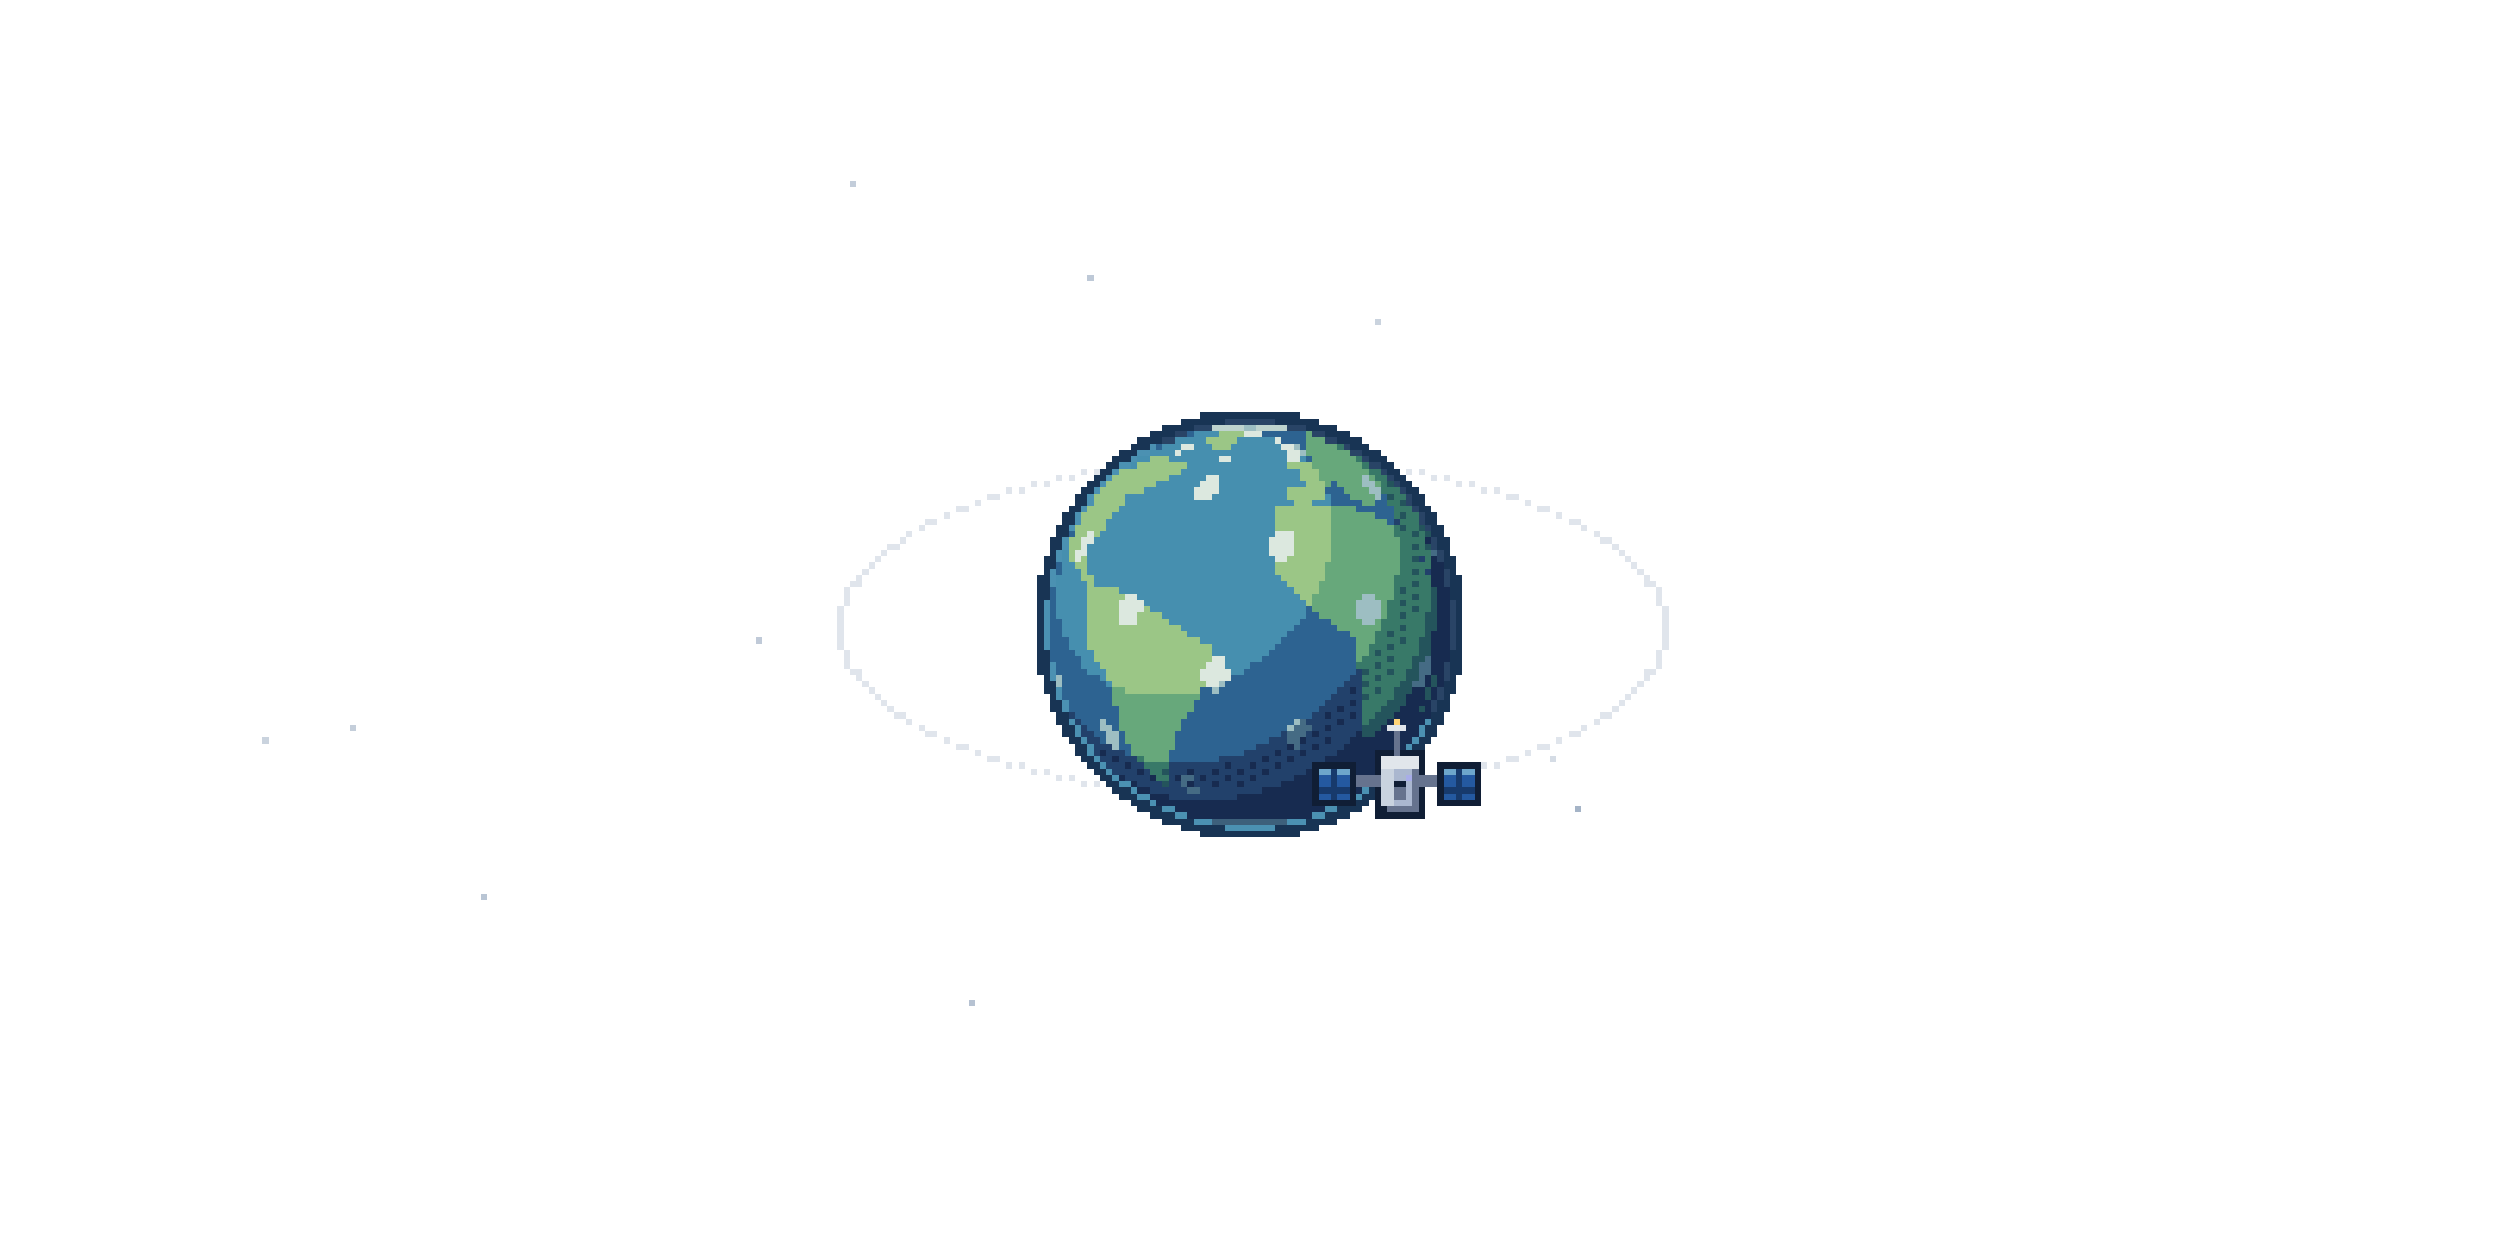
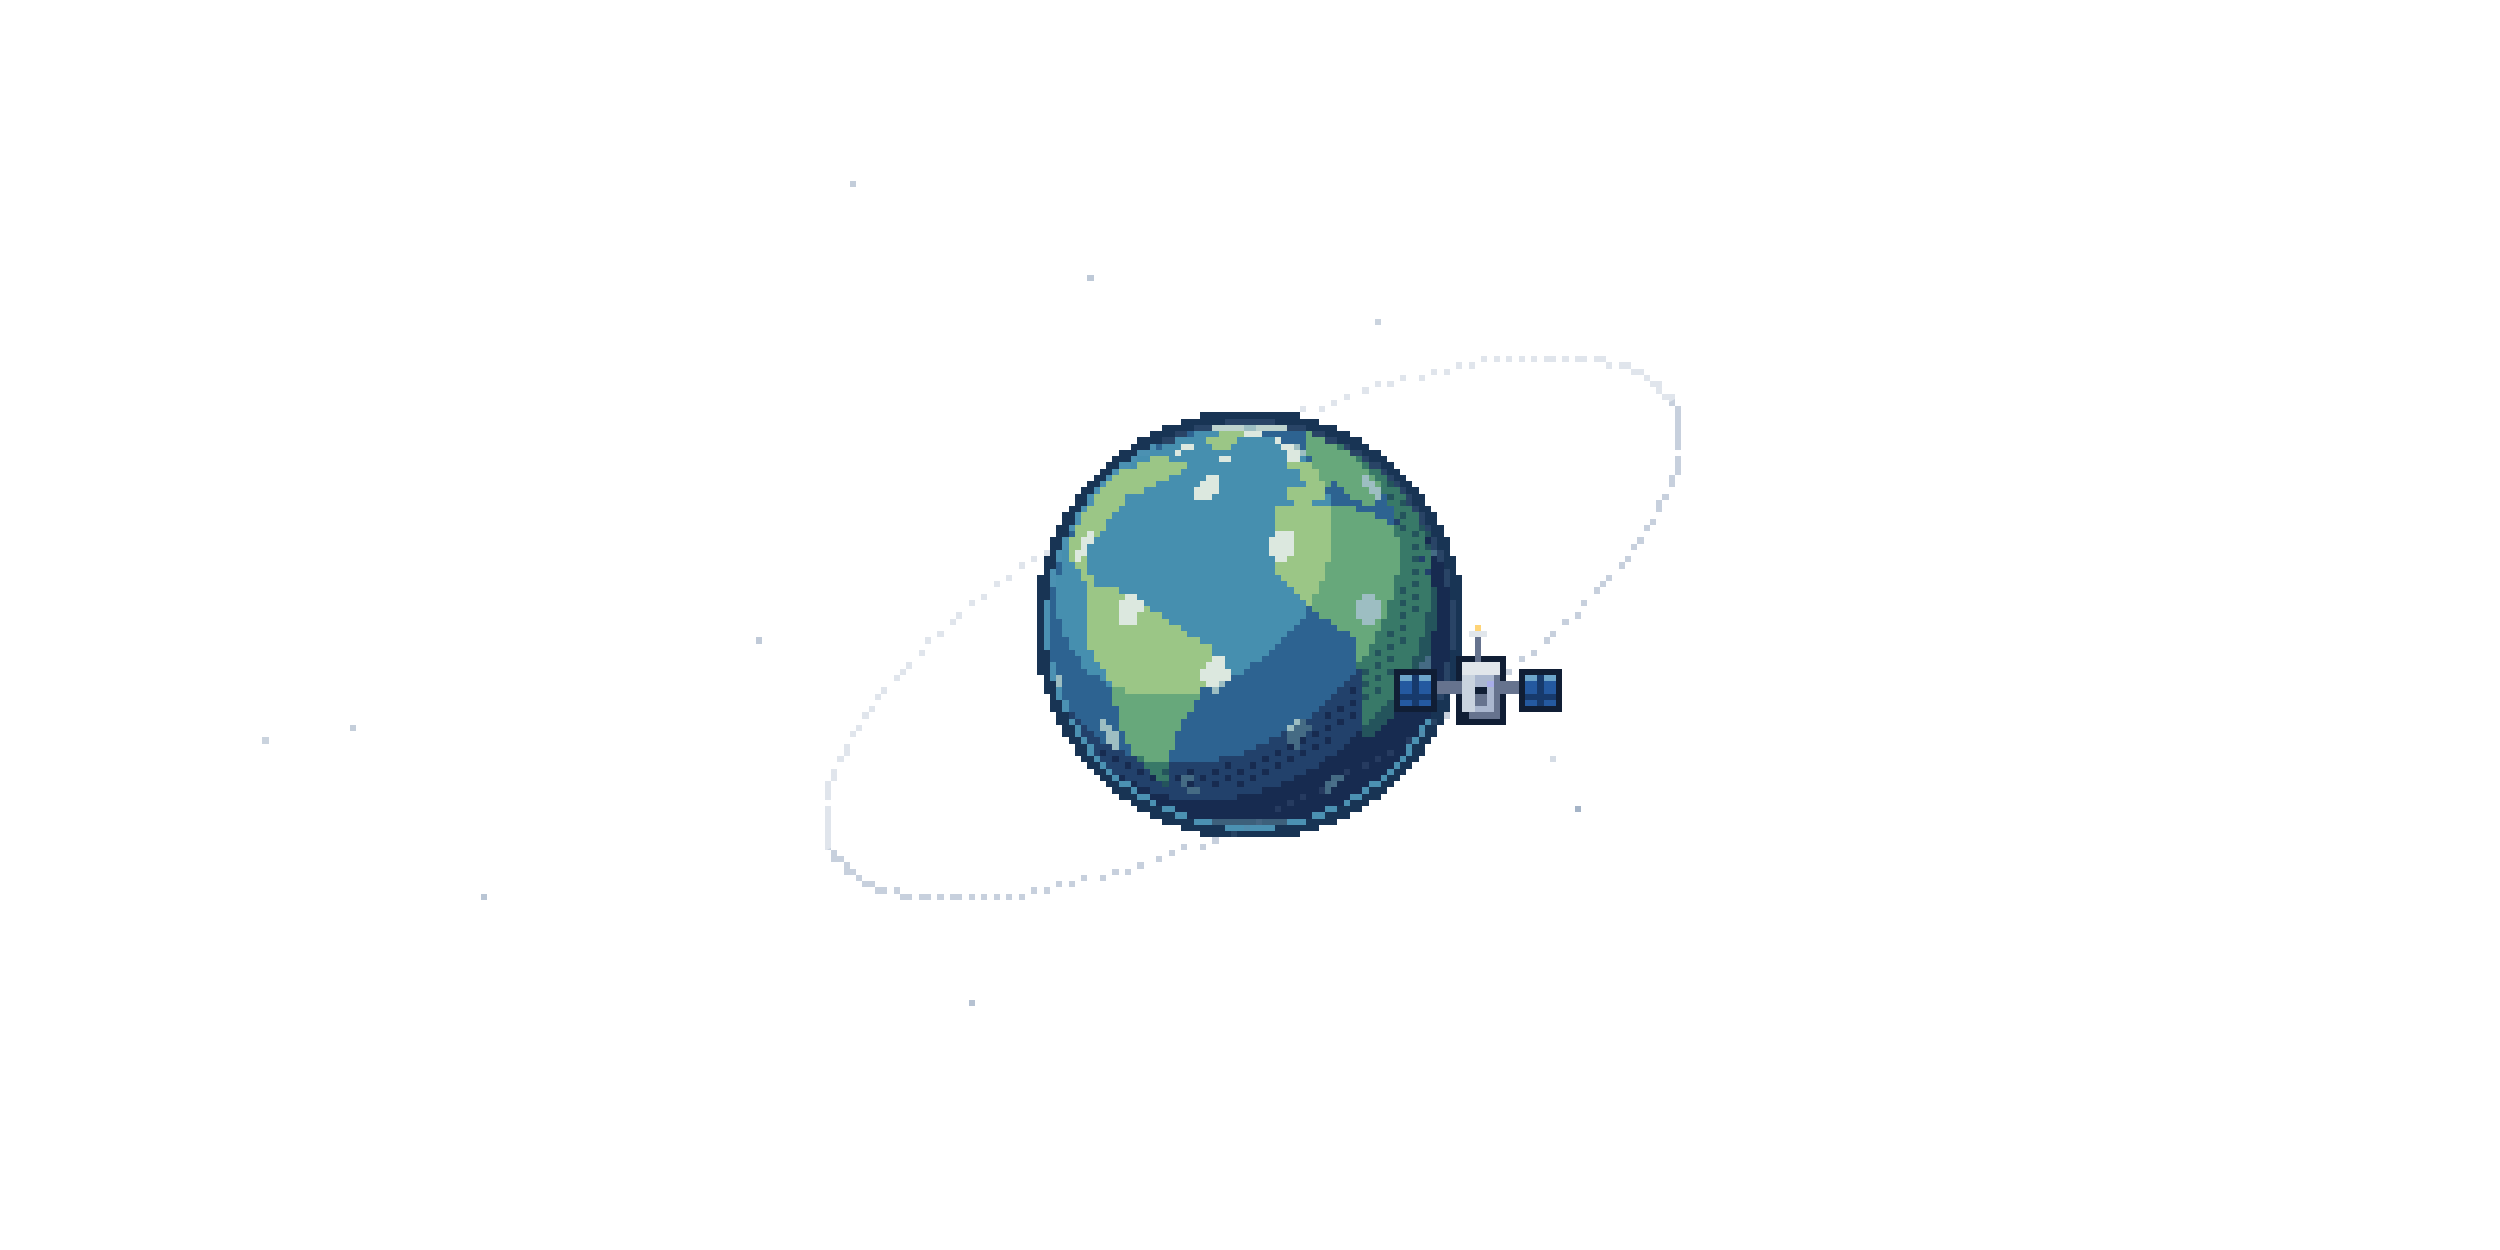
<svg xmlns="http://www.w3.org/2000/svg" width="800" height="400" viewBox="0 0 400 200" role="img" aria-labelledby="title desc" shape-rendering="crispEdges" style="image-rendering:pixelated;color:#647e9f">
  <defs>
    <symbol id="earth" viewBox="0 0 72 72">
      <path fill="#183454" d="M28 2h16v1h-16zM25 3h7v1h-7zM40 3h7v1h-7zM22 4h5v1h-5zM45 4h5v1h-5zM20 5h4v1h-4zM48 5h4v1h-4zM18 6h4v1h-4zM50 6h4v1h-4zM17 7h3v1h-3zM52 7h3v1h-3zM15 8h3v1h-3zM54 8h3v1h-3zM14 9h3v1h-3zM55 9h3v1h-3zM13 10h2v1h-2zM57 10h2v1h-2zM12 11h2v1h-2zM58 11h2v1h-2zM11 12h2v1h-2zM59 12h2v1h-2zM10 13h2v1h-2zM60 13h2v1h-2zM9 14h2v1h-2zM61 14h2v1h-2zM8 15h2v1h-2zM62 15h2v1h-2zM8 16h2v1h-2zM62 16h2v1h-2zM7 17h2v1h-2zM63 17h2v1h-2zM6 18h2v1h-2zM64 18h2v1h-2zM6 19h2v1h-2zM64 19h2v1h-2zM5 20h2v1h-2zM65 20h2v1h-2zM5 21h2v1h-2zM65 21h2v1h-2zM4 22h2v1h-2zM66 22h2v1h-2zM4 23h2v1h-2zM66 23h2v1h-2zM4 24h1v1h-1zM67 24h1v1h-1zM3 25h2v1h-2zM67 25h2v1h-2zM3 26h2v1h-2zM67 26h2v1h-2zM3 27h1v1h-1zM68 27h1v1h-1zM2 28h2v1h-2zM68 28h2v1h-2zM2 29h2v1h-2zM68 29h2v1h-2zM2 30h2v1h-2zM68 30h2v1h-2zM2 31h2v1h-2zM68 31h2v1h-2zM2 32h1v1h-1zM69 32h1v1h-1zM2 33h1v1h-1zM69 33h1v1h-1zM2 34h1v1h-1zM69 34h1v1h-1zM2 35h1v1h-1zM69 35h1v1h-1zM2 36h1v1h-1zM69 36h1v1h-1zM2 37h1v1h-1zM69 37h1v1h-1zM2 38h1v1h-1zM69 38h1v1h-1zM2 39h1v1h-1zM69 39h1v1h-1zM2 40h2v1h-2zM68 40h2v1h-2zM2 41h2v1h-2zM68 41h2v1h-2zM2 42h2v1h-2zM68 42h2v1h-2zM2 43h2v1h-2zM68 43h2v1h-2zM3 44h1v1h-1zM68 44h1v1h-1zM3 45h2v1h-2zM67 45h2v1h-2zM3 46h2v1h-2zM67 46h2v1h-2zM4 47h1v1h-1zM67 47h1v1h-1zM4 48h2v1h-2zM66 48h2v1h-2zM4 49h2v1h-2zM66 49h2v1h-2zM5 50h2v1h-2zM65 50h2v1h-2zM5 51h2v1h-2zM65 51h2v1h-2zM6 52h2v1h-2zM64 52h2v1h-2zM6 53h2v1h-2zM64 53h2v1h-2zM7 54h2v1h-2zM63 54h2v1h-2zM8 55h2v1h-2zM62 55h2v1h-2zM8 56h2v1h-2zM62 56h2v1h-2zM9 57h2v1h-2zM61 57h2v1h-2zM10 58h2v1h-2zM60 58h2v1h-2zM11 59h2v1h-2zM59 59h2v1h-2zM12 60h2v1h-2zM58 60h2v1h-2zM13 61h2v1h-2zM57 61h2v1h-2zM14 62h3v1h-3zM55 62h3v1h-3zM15 63h3v1h-3zM54 63h3v1h-3zM17 64h3v1h-3zM52 64h3v1h-3zM18 65h4v1h-4zM50 65h4v1h-4zM20 66h4v1h-4zM48 66h4v1h-4zM22 67h5v1h-5zM45 67h5v1h-5zM25 68h7v1h-7zM40 68h7v1h-7zM28 69h16v1h-16z" />
      <path fill="#294466" d="M32 3h8v1h-8zM27 4h3v1h-3zM42 4h3v1h-3zM24 5h2v1h-2zM46 5h2v1h-2zM22 6h2v1h-2zM48 6h2v1h-2zM51 7h1v1h-1zM52 8h2v1h-2zM54 9h1v1h-1zM55 10h2v1h-2zM57 11h1v1h-1zM58 12h1v1h-1zM59 13h1v1h-1zM60 14h1v1h-1zM61 15h1v1h-1zM61 16h1v1h-1zM62 17h1v1h-1zM63 18h1v1h-1zM63 19h1v1h-1zM64 20h1v1h-1zM65 22h1v1h-1zM65 23h1v1h-1zM66 24h1v1h-1zM66 25h1v1h-1zM67 27h1v1h-1zM67 28h1v1h-1zM67 29h1v1h-1zM68 32h1v1h-1zM68 33h1v1h-1zM68 34h1v1h-1zM68 35h1v1h-1zM68 36h1v1h-1zM68 37h1v1h-1zM68 38h1v1h-1zM68 39h1v1h-1zM67 42h1v1h-1zM67 43h1v1h-1zM67 44h1v1h-1zM66 46h1v1h-1zM66 47h1v1h-1zM65 48h1v1h-1zM65 49h1v1h-1z" />
      <path fill="#bed3ce" d="M30 4h5v1h-5zM37 4h5v1h-5z" />
      <path fill="#9dbec2" d="M35 4h2v1h-2zM43 7h1v1h-1zM44 8h1v1h-1zM54 12h1v1h-1zM54 13h2v1h-2zM55 14h2v1h-2zM56 15h1v1h-1zM54 31h2v1h-2zM53 32h4v1h-4zM53 33h4v1h-4zM53 34h4v1h-4zM54 35h2v1h-2zM5 44h1v1h-1zM5 45h1v1h-1zM31 45h1v1h-1zM30 46h1v1h-1zM12 51h1v1h-1zM43 51h1v1h-1zM12 52h2v1h-2zM42 52h1v1h-1zM13 53h2v1h-2zM13 54h2v1h-2zM14 55h1v1h-1z" />
      <path fill="#2d6391" d="M26 5h1v1h-1zM38 5h7v1h-7zM41 6h4v1h-4zM21 7h1v1h-1zM44 7h1v1h-1zM45 9h1v1h-1zM49 13h1v1h-1zM48 14h3v1h-3zM49 15h3v1h-3zM57 15h1v1h-1zM49 16h5v1h-5zM56 16h2v1h-2zM53 17h6v1h-6zM56 18h3v1h-3zM58 19h1v1h-1zM7 21h1v1h-1zM5 26h1v1h-1zM5 27h1v1h-1zM4 30h1v1h-1zM4 31h1v1h-1zM4 32h1v1h-1zM4 33h1v1h-1zM45 33h1v1h-1zM4 34h1v1h-1zM45 34h2v1h-2zM4 35h2v1h-2zM44 35h5v1h-5zM4 36h2v1h-2zM43 36h7v1h-7zM4 37h2v1h-2zM42 37h10v1h-10zM4 38h3v1h-3zM41 38h12v1h-12zM4 39h3v1h-3zM40 39h13v1h-13zM4 40h4v1h-4zM39 40h14v1h-14zM4 41h5v1h-5zM38 41h15v1h-15zM5 42h4v1h-4zM36 42h17v1h-17zM5 43h5v1h-5zM35 43h18v1h-18zM6 44h6v1h-6zM33 44h19v1h-19zM6 45h7v1h-7zM32 45h19v1h-19zM6 46h8v1h-8zM28 46h2v1h-2zM31 46h19v1h-19zM6 47h8v1h-8zM28 47h21v1h-21zM7 48h7v1h-7zM27 48h21v1h-21zM7 49h8v1h-8zM27 49h20v1h-20zM8 50h7v1h-7zM26 50h20v1h-20zM9 51h3v1h-3zM13 51h2v1h-2zM25 51h18v1h-18zM10 52h2v1h-2zM14 52h1v1h-1zM25 52h17v1h-17zM11 53h2v1h-2zM15 53h1v1h-1zM24 53h17v1h-17zM12 54h1v1h-1zM15 54h1v1h-1zM24 54h15v1h-15zM15 55h2v1h-2zM24 55h13v1h-13zM16 56h1v1h-1zM23 56h12v1h-12zM23 57h8v1h-8z" />
      <path fill="#468faf" d="M27 5h4v1h-4zM24 6h5v1h-5zM34 6h6v1h-6zM22 7h3v1h-3zM27 7h3v1h-3zM33 7h8v1h-8zM20 8h4v1h-4zM25 8h17v1h-17zM18 9h2v1h-2zM23 9h8v1h-8zM33 9h9v1h-9zM44 9h1v1h-1zM17 10h1v1h-1zM26 10h16v1h-16zM25 11h19v1h-19zM23 12h6v1h-6zM31 12h13v1h-13zM21 13h7v1h-7zM31 13h14v1h-14zM19 14h8v1h-8zM31 14h11v1h-11zM16 15h11v1h-11zM30 15h12v1h-12zM48 15h1v1h-1zM16 16h27v1h-27zM46 16h3v1h-3zM15 17h25v1h-25zM14 18h26v1h-26zM13 19h27v1h-27zM13 20h27v1h-27zM12 21h28v1h-28zM11 22h28v1h-28zM10 23h29v1h-29zM6 24h1v1h-1zM10 24h29v1h-29zM6 25h1v1h-1zM10 25h30v1h-30zM6 26h2v1h-2zM10 26h30v1h-30zM6 27h3v1h-3zM10 27h30v1h-30zM5 28h4v1h-4zM11 28h30v1h-30zM5 29h5v1h-5zM11 29h31v1h-31zM5 30h5v1h-5zM15 30h28v1h-28zM5 31h5v1h-5zM18 31h26v1h-26zM5 32h5v1h-5zM19 32h26v1h-26zM5 33h5v1h-5zM20 33h25v1h-25zM5 34h5v1h-5zM22 34h23v1h-23zM6 35h4v1h-4zM23 35h21v1h-21zM6 36h4v1h-4zM25 36h18v1h-18zM6 37h4v1h-4zM26 37h16v1h-16zM7 38h3v1h-3zM28 38h13v1h-13zM7 39h3v1h-3zM30 39h10v1h-10zM8 40h3v1h-3zM30 40h9v1h-9zM9 41h2v1h-2zM32 41h6v1h-6zM9 42h3v1h-3zM32 42h4v1h-4zM10 43h3v1h-3zM33 43h2v1h-2zM12 44h1v1h-1zM13 45h1v1h-1z" />
      <path fill="#9bc686" d="M31 5h4v1h-4zM29 6h5v1h-5zM30 7h3v1h-3zM20 9h3v1h-3zM18 10h8v1h-8zM42 10h4v1h-4zM15 11h10v1h-10zM44 11h3v1h-3zM14 12h9v1h-9zM44 12h3v1h-3zM13 13h8v1h-8zM45 13h3v1h-3zM12 14h7v1h-7zM42 14h6v1h-6zM11 15h5v1h-5zM42 15h6v1h-6zM11 16h5v1h-5zM43 16h3v1h-3zM10 17h5v1h-5zM40 17h9v1h-9zM9 18h5v1h-5zM40 18h9v1h-9zM9 19h4v1h-4zM40 19h9v1h-9zM8 20h5v1h-5zM40 20h9v1h-9zM8 21h2v1h-2zM11 21h1v1h-1zM43 21h6v1h-6zM7 22h2v1h-2zM43 22h6v1h-6zM7 23h2v1h-2zM43 23h6v1h-6zM7 24h1v1h-1zM43 24h6v1h-6zM7 25h1v1h-1zM9 25h1v1h-1zM42 25h7v1h-7zM8 26h2v1h-2zM40 26h8v1h-8zM9 27h1v1h-1zM40 27h8v1h-8zM9 28h2v1h-2zM41 28h7v1h-7zM10 29h1v1h-1zM42 29h5v1h-5zM10 30h5v1h-5zM43 30h4v1h-4zM10 31h6v1h-6zM44 31h2v1h-2zM10 32h5v1h-5zM45 32h1v1h-1zM10 33h5v1h-5zM19 33h1v1h-1zM10 34h5v1h-5zM18 34h4v1h-4zM10 35h5v1h-5zM18 35h5v1h-5zM10 36h15v1h-15zM10 37h16v1h-16zM10 38h18v1h-18zM10 39h20v1h-20zM11 40h19v1h-19zM11 41h19v1h-19zM12 42h17v1h-17zM13 43h15v1h-15zM13 44h15v1h-15zM14 45h15v1h-15zM16 46h12v1h-12z" />
      <path fill="#dce8df" d="M35 5h3v1h-3zM40 6h1v1h-1zM25 7h2v1h-2zM41 7h2v1h-2zM24 8h1v1h-1zM42 8h2v1h-2zM31 9h2v1h-2zM42 9h2v1h-2zM29 12h2v1h-2zM28 13h3v1h-3zM27 14h4v1h-4zM27 15h3v1h-3zM10 21h1v1h-1zM40 21h3v1h-3zM9 22h2v1h-2zM39 22h4v1h-4zM9 23h1v1h-1zM39 23h4v1h-4zM8 24h2v1h-2zM39 24h4v1h-4zM8 25h1v1h-1zM40 25h2v1h-2zM16 31h2v1h-2zM15 32h4v1h-4zM15 33h4v1h-4zM15 34h3v1h-3zM15 35h3v1h-3zM30 41h2v1h-2zM29 42h3v1h-3zM28 43h5v1h-5zM28 44h5v1h-5zM29 45h2v1h-2z" />
      <path fill="#67a87b" d="M45 5h1v1h-1zM45 6h3v1h-3zM45 7h5v1h-5zM45 8h7v1h-7zM46 9h7v1h-7zM46 10h8v1h-8zM47 11h8v1h-8zM47 12h7v1h-7zM55 12h1v1h-1zM48 13h1v1h-1zM50 13h4v1h-4zM56 13h1v1h-1zM51 14h4v1h-4zM52 15h4v1h-4zM54 16h2v1h-2zM49 17h4v1h-4zM49 18h7v1h-7zM49 19h9v1h-9zM49 20h10v1h-10zM49 21h10v1h-10zM49 22h11v1h-11zM49 23h11v1h-11zM49 24h11v1h-11zM49 25h11v1h-11zM48 26h12v1h-12zM48 27h12v1h-12zM48 28h11v1h-11zM47 29h12v1h-12zM47 30h12v1h-12zM46 31h8v1h-8zM56 31h3v1h-3zM46 32h7v1h-7zM57 32h1v1h-1zM46 33h7v1h-7zM57 33h1v1h-1zM47 34h6v1h-6zM57 34h1v1h-1zM49 35h5v1h-5zM56 35h1v1h-1zM50 36h7v1h-7zM52 37h4v1h-4zM53 38h3v1h-3zM53 39h2v1h-2zM53 40h2v1h-2zM53 41h1v1h-1zM14 46h2v1h-2zM14 47h14v1h-14zM14 48h13v1h-13zM15 49h12v1h-12zM15 50h11v1h-11zM15 51h10v1h-10zM15 52h10v1h-10zM16 53h8v1h-8zM16 54h8v1h-8zM17 55h7v1h-7zM17 56h6v1h-6zM19 57h4v1h-4z" />
      <path fill="#4b91b2" d="M20 7h1v1h-1zM18 8h2v1h-2zM17 9h1v1h-1zM15 10h2v1h-2zM14 11h1v1h-1zM13 12h1v1h-1zM12 13h1v1h-1zM11 14h1v1h-1zM10 15h1v1h-1zM10 16h1v1h-1zM9 17h1v1h-1zM8 18h1v1h-1zM8 19h1v1h-1zM7 20h1v1h-1zM6 22h1v1h-1zM6 23h1v1h-1zM5 24h1v1h-1zM5 25h1v1h-1zM4 27h1v1h-1zM4 28h1v1h-1zM4 29h1v1h-1zM3 32h1v1h-1zM3 33h1v1h-1zM3 34h1v1h-1zM3 35h1v1h-1zM3 36h1v1h-1zM3 37h1v1h-1zM3 38h1v1h-1zM3 39h1v1h-1zM4 42h1v1h-1zM4 43h1v1h-1zM4 44h1v1h-1zM5 46h1v1h-1zM5 47h1v1h-1zM6 48h1v1h-1zM6 49h1v1h-1zM7 51h1v1h-1zM64 51h1v1h-1zM8 52h1v1h-1zM63 52h1v1h-1zM8 53h1v1h-1zM63 53h1v1h-1zM9 54h1v1h-1zM62 54h1v1h-1zM10 55h1v1h-1zM61 55h1v1h-1zM10 56h1v1h-1zM61 56h1v1h-1zM11 57h1v1h-1zM60 57h1v1h-1zM12 58h1v1h-1zM59 58h1v1h-1zM13 59h1v1h-1zM58 59h1v1h-1zM14 60h1v1h-1zM57 60h1v1h-1zM15 61h2v1h-2zM55 61h2v1h-2zM17 62h1v1h-1zM54 62h1v1h-1zM18 63h2v1h-2zM52 63h2v1h-2zM20 64h1v1h-1zM51 64h1v1h-1zM22 65h2v1h-2zM48 65h2v1h-2zM24 66h2v1h-2zM46 66h2v1h-2zM27 67h3v1h-3zM42 67h3v1h-3zM32 68h8v1h-8z" />
      <path fill="#387968" d="M50 7h1v1h-1zM53 9h1v1h-1zM54 10h1v1h-1zM55 11h2v1h-2zM56 12h2v1h-2zM57 13h1v1h-1zM57 14h3v1h-3zM59 15h2v1h-2zM58 16h2v1h-2zM59 17h3v1h-3zM59 18h1v1h-1zM61 18h2v1h-2zM60 19h3v1h-3zM59 20h1v1h-1zM61 20h2v1h-2zM59 21h3v1h-3zM63 21h1v1h-1zM60 22h4v1h-4zM60 23h2v1h-2zM63 23h1v1h-1zM60 24h5v1h-5zM60 25h2v1h-2zM64 25h1v1h-1zM60 26h5v1h-5zM60 27h2v1h-2zM63 27h1v1h-1zM59 28h6v1h-6zM59 29h3v1h-3zM63 29h2v1h-2zM59 30h1v1h-1zM61 30h4v1h-4zM59 31h3v1h-3zM63 31h2v1h-2zM58 32h2v1h-2zM61 32h4v1h-4zM58 33h4v1h-4zM63 33h2v1h-2zM58 34h2v1h-2zM61 34h3v1h-3zM57 35h7v1h-7zM57 36h3v1h-3zM61 36h3v1h-3zM56 37h2v1h-2zM59 37h5v1h-5zM56 38h4v1h-4zM61 38h2v1h-2zM55 39h3v1h-3zM59 39h4v1h-4zM55 40h1v1h-1zM57 40h6v1h-6zM54 41h4v1h-4zM59 41h3v1h-3zM53 42h3v1h-3zM57 42h5v1h-5zM55 43h3v1h-3zM59 43h2v1h-2zM54 44h2v1h-2zM57 44h4v1h-4zM55 45h5v1h-5zM54 46h2v1h-2zM57 46h2v1h-2zM55 47h4v1h-4zM54 48h4v1h-4zM54 49h3v1h-3zM54 50h2v1h-2zM54 51h1v1h-1zM18 57h1v1h-1zM19 58h4v1h-4zM20 59h2v1h-2zM21 60h2v1h-2z" />
      <path fill="#24545c" d="M58 13h1v1h-1zM58 15h1v1h-1zM60 16h1v1h-1zM60 18h1v1h-1zM60 20h1v1h-1zM63 20h1v1h-1zM62 21h1v1h-1zM64 21h1v1h-1zM62 23h1v1h-1zM64 23h1v1h-1zM62 25h1v1h-1zM62 27h1v1h-1zM62 29h1v1h-1zM60 30h1v1h-1zM65 30h1v1h-1zM62 31h1v1h-1zM65 31h1v1h-1zM60 32h1v1h-1zM65 32h1v1h-1zM62 33h1v1h-1zM65 33h1v1h-1zM60 34h1v1h-1zM64 34h2v1h-2zM64 35h2v1h-2zM60 36h1v1h-1zM64 36h2v1h-2zM58 37h1v1h-1zM64 37h1v1h-1zM60 38h1v1h-1zM63 38h2v1h-2zM58 39h1v1h-1zM63 39h2v1h-2zM56 40h1v1h-1zM63 40h2v1h-2zM58 41h1v1h-1zM62 41h2v1h-2zM56 42h1v1h-1zM62 42h1v1h-1zM54 43h1v1h-1zM58 43h1v1h-1zM61 43h2v1h-2zM56 44h1v1h-1zM61 44h2v1h-2zM65 44h1v1h-1zM54 45h1v1h-1zM60 45h2v1h-2zM65 45h1v1h-1zM56 46h1v1h-1zM59 46h3v1h-3zM64 46h1v1h-1zM54 47h1v1h-1zM59 47h2v1h-2zM64 47h1v1h-1zM58 48h3v1h-3zM57 49h3v1h-3zM63 49h1v1h-1zM56 50h3v1h-3zM55 51h3v1h-3zM54 52h3v1h-3zM54 53h2v1h-2zM22 59h1v1h-1zM22 61h1v1h-1z" />
      <path fill="#22416b" d="M59 19h1v1h-1zM63 25h1v1h-1zM64 27h1v1h-1zM53 43h1v1h-1zM52 44h2v1h-2zM51 45h3v1h-3zM50 46h2v1h-2zM53 46h1v1h-1zM49 47h5v1h-5zM48 48h4v1h-4zM53 48h1v1h-1zM47 49h3v1h-3zM51 49h3v1h-3zM7 50h1v1h-1zM46 50h2v1h-2zM49 50h3v1h-3zM53 50h1v1h-1zM8 51h1v1h-1zM45 51h5v1h-5zM51 51h3v1h-3zM9 52h1v1h-1zM46 52h2v1h-2zM49 52h5v1h-5zM9 53h2v1h-2zM41 53h1v1h-1zM45 53h1v1h-1zM47 53h6v1h-6zM10 54h2v1h-2zM39 54h3v1h-3zM45 54h3v1h-3zM49 54h3v1h-3zM11 55h3v1h-3zM37 55h5v1h-5zM44 55h2v1h-2zM47 55h4v1h-4zM11 56h1v1h-1zM13 56h3v1h-3zM35 56h5v1h-5zM41 56h3v1h-3zM45 56h5v1h-5zM12 57h2v1h-2zM15 57h3v1h-3zM31 57h7v1h-7zM39 57h3v1h-3zM43 57h5v1h-5zM13 58h3v1h-3zM17 58h2v1h-2zM23 58h9v1h-9zM33 58h3v1h-3zM37 58h3v1h-3zM41 58h6v1h-6zM14 59h4v1h-4zM19 59h1v1h-1zM23 59h3v1h-3zM27 59h3v1h-3zM31 59h3v1h-3zM35 59h3v1h-3zM39 59h6v1h-6zM16 60h4v1h-4zM23 60h1v1h-1zM27 60h1v1h-1zM29 60h3v1h-3zM33 60h3v1h-3zM37 60h6v1h-6zM18 61h4v1h-4zM23 61h2v1h-2zM27 61h3v1h-3zM31 61h3v1h-3zM35 61h6v1h-6zM20 62h6v1h-6zM28 62h10v1h-10zM23 63h11v1h-11z" />
      <path fill="#172b50" d="M64 22h1v1h-1zM65 25h1v1h-1zM65 26h2v1h-2zM65 27h2v1h-2zM65 28h2v1h-2zM65 29h2v1h-2zM66 30h2v1h-2zM66 31h2v1h-2zM66 32h2v1h-2zM66 33h2v1h-2zM66 34h2v1h-2zM66 35h2v1h-2zM66 36h2v1h-2zM65 37h3v1h-3zM65 38h3v1h-3zM65 39h3v1h-3zM65 40h3v1h-3zM65 41h3v1h-3zM65 42h2v1h-2zM65 43h2v1h-2zM64 44h1v1h-1zM66 44h1v1h-1zM64 45h1v1h-1zM66 45h1v1h-1zM52 46h1v1h-1zM62 46h2v1h-2zM65 46h1v1h-1zM61 47h3v1h-3zM65 47h1v1h-1zM52 48h1v1h-1zM61 48h4v1h-4zM50 49h1v1h-1zM60 49h3v1h-3zM64 49h1v1h-1zM48 50h1v1h-1zM52 50h1v1h-1zM59 50h6v1h-6zM50 51h1v1h-1zM58 51h6v1h-6zM48 52h1v1h-1zM57 52h6v1h-6zM46 53h1v1h-1zM53 53h1v1h-1zM56 53h7v1h-7zM44 54h1v1h-1zM48 54h1v1h-1zM52 54h10v1h-10zM42 55h1v1h-1zM46 55h1v1h-1zM51 55h10v1h-10zM12 56h1v1h-1zM40 56h1v1h-1zM44 56h1v1h-1zM50 56h11v1h-11zM14 57h1v1h-1zM38 57h1v1h-1zM42 57h1v1h-1zM48 57h12v1h-12zM16 58h1v1h-1zM32 58h1v1h-1zM36 58h1v1h-1zM40 58h1v1h-1zM47 58h12v1h-12zM18 59h1v1h-1zM26 59h1v1h-1zM30 59h1v1h-1zM34 59h1v1h-1zM38 59h1v1h-1zM45 59h13v1h-13zM15 60h1v1h-1zM20 60h1v1h-1zM24 60h1v1h-1zM28 60h1v1h-1zM32 60h1v1h-1zM36 60h1v1h-1zM43 60h6v1h-6zM51 60h6v1h-6zM17 61h1v1h-1zM26 61h1v1h-1zM30 61h1v1h-1zM34 61h1v1h-1zM41 61h7v1h-7zM50 61h5v1h-5zM18 62h2v1h-2zM38 62h10v1h-10zM49 62h5v1h-5zM20 63h3v1h-3zM34 63h18v1h-18zM21 64h30v1h-30zM24 65h24v1h-24zM26 66h20v1h-20z" />
      <path fill="#456b84" d="M65 24h1v1h-1zM64 41h1v1h-1zM63 42h2v1h-2zM63 43h2v1h-2zM63 44h1v1h-1zM62 45h2v1h-2zM44 51h1v1h-1zM43 52h3v1h-3zM42 53h3v1h-3zM42 54h2v1h-2zM43 55h1v1h-1zM25 60h2v1h-2zM49 60h2v1h-2zM25 61h1v1h-1zM48 61h2v1h-2zM26 62h2v1h-2zM48 62h1v1h-1z" />
      <path fill="#3d607b" d="M30 67h12v1h-12z" />
    </symbol>
    <symbol id="satellite-tier-1" viewBox="0 0 34 24">
      <rect x="13" y="7" width="8" height="11" fill="#101e35" />
      <rect x="14" y="8" width="6" height="8" fill="#aab7cf" />
      <rect x="14" y="8" width="6" height="2" fill="#e1e6eb" />
      <rect x="14" y="10" width="2" height="6" fill="#c9d3df" />
      <rect x="19" y="10" width="1" height="7" fill="#66738e" />
      <rect x="15" y="16" width="5" height="1" fill="#66738e" />
      <rect x="10" y="11" width="4" height="2" fill="#66738e" />
      <rect x="20" y="11" width="4" height="2" fill="#66738e" />
      <rect x="3" y="9" width="7" height="7" fill="#101e35" />
      <rect x="4" y="10" width="5" height="5" fill="#2459a0" />
      <rect x="4" y="10" width="5" height="1" fill="#6da6cb" />
      <rect x="6" y="10" width="1" height="5" fill="#173a6c" />
      <rect x="4" y="13" width="5" height="1" fill="#173a6c" />
      <rect x="23" y="9" width="7" height="7" fill="#101e35" />
      <rect x="24" y="10" width="5" height="5" fill="#2459a0" />
      <rect x="24" y="10" width="5" height="1" fill="#6da6cb" />
      <rect x="26" y="10" width="1" height="5" fill="#173a6c" />
      <rect x="24" y="13" width="5" height="1" fill="#173a6c" />
      <rect x="16" y="3" width="1" height="5" fill="#66738e" />
      <rect x="15" y="3" width="3" height="1" fill="#e1e6eb" />
      <rect x="16" y="2" width="1" height="1" fill="#ffd477" />
      <rect x="16" y="12" width="2" height="3" fill="#66738e" />
      <rect x="16" y="12" width="2" height="1" fill="#101e35" />
    </symbol>
    <symbol id="satellite-tier-2" viewBox="0 0 34 24">
      <rect x="13" y="7" width="8" height="11" fill="#101e35" />
      <rect x="14" y="8" width="6" height="8" fill="#aab7cf" />
      <rect x="14" y="8" width="6" height="2" fill="#e1e6eb" />
      <rect x="14" y="10" width="2" height="6" fill="#c9d3df" />
      <rect x="19" y="10" width="1" height="7" fill="#66738e" />
      <rect x="15" y="16" width="5" height="1" fill="#66738e" />
      <rect x="10" y="11" width="4" height="2" fill="#66738e" />
      <rect x="20" y="11" width="4" height="2" fill="#66738e" />
      <rect x="1" y="9" width="9" height="7" fill="#101e35" />
      <rect x="2" y="10" width="7" height="5" fill="#2459a0" />
      <rect x="2" y="10" width="7" height="1" fill="#6da6cb" />
      <rect x="4" y="10" width="1" height="5" fill="#173a6c" />
      <rect x="7" y="10" width="1" height="5" fill="#173a6c" />
      <rect x="2" y="13" width="7" height="1" fill="#173a6c" />
      <rect x="23" y="9" width="9" height="7" fill="#101e35" />
      <rect x="24" y="10" width="7" height="5" fill="#2459a0" />
      <rect x="24" y="10" width="7" height="1" fill="#6da6cb" />
      <rect x="26" y="10" width="1" height="5" fill="#173a6c" />
      <rect x="29" y="10" width="1" height="5" fill="#173a6c" />
      <rect x="24" y="13" width="7" height="1" fill="#173a6c" />
      <rect x="16" y="3" width="1" height="5" fill="#66738e" />
      <rect x="15" y="3" width="3" height="1" fill="#e1e6eb" />
      <rect x="16" y="2" width="1" height="1" fill="#ffd477" />
      <rect x="16" y="12" width="2" height="3" fill="#66738e" />
      <rect x="16" y="12" width="2" height="1" fill="#101e35" />
      <rect x="20" y="7" width="2" height="3" fill="#d5ad6e" />
      <rect x="14" y="18" width="5" height="1" fill="#101e35" />
      <rect x="15" y="18" width="3" height="1" fill="#66738e" />
    </symbol>
    <symbol id="satellite-tier-3" viewBox="0 0 34 24">
      <rect x="13" y="7" width="8" height="11" fill="#101e35" />
      <rect x="14" y="8" width="6" height="8" fill="#aab7cf" />
      <rect x="14" y="8" width="6" height="2" fill="#e1e6eb" />
      <rect x="14" y="10" width="2" height="6" fill="#c9d3df" />
      <rect x="19" y="10" width="1" height="7" fill="#66738e" />
      <rect x="15" y="16" width="5" height="1" fill="#66738e" />
      <rect x="10" y="11" width="4" height="2" fill="#66738e" />
      <rect x="20" y="11" width="4" height="2" fill="#66738e" />
      <rect x="1" y="7" width="9" height="10" fill="#101e35" />
      <rect x="2" y="8" width="7" height="8" fill="#2459a0" />
      <rect x="2" y="8" width="7" height="1" fill="#6da6cb" />
      <rect x="4" y="8" width="1" height="8" fill="#173a6c" />
      <rect x="7" y="8" width="1" height="8" fill="#173a6c" />
      <rect x="2" y="11" width="7" height="1" fill="#173a6c" />
      <rect x="23" y="7" width="9" height="10" fill="#101e35" />
      <rect x="24" y="8" width="7" height="8" fill="#2459a0" />
      <rect x="24" y="8" width="7" height="1" fill="#6da6cb" />
      <rect x="26" y="8" width="1" height="8" fill="#173a6c" />
      <rect x="29" y="8" width="1" height="8" fill="#173a6c" />
      <rect x="24" y="11" width="7" height="1" fill="#173a6c" />
      <rect x="16" y="3" width="1" height="5" fill="#66738e" />
      <rect x="15" y="3" width="3" height="1" fill="#e1e6eb" />
      <rect x="16" y="2" width="1" height="1" fill="#ffd477" />
      <rect x="16" y="12" width="2" height="3" fill="#66738e" />
      <rect x="16" y="12" width="2" height="1" fill="#101e35" />
      <rect x="20" y="7" width="2" height="3" fill="#d5ad6e" />
      <rect x="14" y="18" width="5" height="1" fill="#101e35" />
      <rect x="15" y="18" width="3" height="1" fill="#66738e" />
      <rect x="20" y="3" width="1" height="5" fill="#66738e" />
      <rect x="19" y="2" width="4" height="1" fill="#e1e6eb" />
      <rect x="20" y="3" width="3" height="1" fill="#aab7cf" />
      <rect x="21" y="4" width="1" height="1" fill="#66738e" />
      <rect x="15" y="19" width="3" height="2" fill="#101e35" />
      <rect x="16" y="19" width="1" height="1" fill="#62c7d0" />
    </symbol>
    <symbol id="satellite-tier-4" viewBox="0 0 34 24">
      <rect x="13" y="7" width="8" height="11" fill="#101e35" />
      <rect x="14" y="8" width="6" height="8" fill="#aab7cf" />
      <rect x="14" y="8" width="6" height="2" fill="#e1e6eb" />
      <rect x="14" y="10" width="2" height="6" fill="#c9d3df" />
      <rect x="19" y="10" width="1" height="7" fill="#66738e" />
      <rect x="15" y="16" width="5" height="1" fill="#66738e" />
      <rect x="10" y="11" width="4" height="2" fill="#66738e" />
      <rect x="20" y="11" width="4" height="2" fill="#66738e" />
      <rect x="1" y="7" width="9" height="10" fill="#101e35" />
      <rect x="2" y="8" width="7" height="8" fill="#2459a0" />
      <rect x="2" y="8" width="7" height="1" fill="#6da6cb" />
      <rect x="4" y="8" width="1" height="8" fill="#173a6c" />
      <rect x="7" y="8" width="1" height="8" fill="#173a6c" />
      <rect x="2" y="11" width="7" height="1" fill="#173a6c" />
      <rect x="23" y="7" width="9" height="10" fill="#101e35" />
      <rect x="24" y="8" width="7" height="8" fill="#2459a0" />
      <rect x="24" y="8" width="7" height="1" fill="#6da6cb" />
      <rect x="26" y="8" width="1" height="8" fill="#173a6c" />
      <rect x="29" y="8" width="1" height="8" fill="#173a6c" />
      <rect x="24" y="11" width="7" height="1" fill="#173a6c" />
      <rect x="16" y="3" width="1" height="5" fill="#66738e" />
      <rect x="15" y="3" width="3" height="1" fill="#e1e6eb" />
      <rect x="16" y="2" width="1" height="1" fill="#ffd477" />
      <rect x="16" y="12" width="2" height="3" fill="#66738e" />
      <rect x="16" y="12" width="2" height="1" fill="#101e35" />
      <rect x="20" y="7" width="2" height="3" fill="#d5ad6e" />
      <rect x="14" y="18" width="5" height="1" fill="#101e35" />
      <rect x="15" y="18" width="3" height="1" fill="#66738e" />
      <rect x="20" y="3" width="1" height="5" fill="#66738e" />
      <rect x="19" y="2" width="4" height="1" fill="#e1e6eb" />
      <rect x="20" y="3" width="3" height="1" fill="#aab7cf" />
      <rect x="21" y="4" width="1" height="1" fill="#66738e" />
      <rect x="15" y="19" width="3" height="2" fill="#101e35" />
      <rect x="16" y="19" width="1" height="1" fill="#62c7d0" />
      <rect x="0" y="5" width="11" height="2" fill="#101e35" />
      <rect x="1" y="5" width="9" height="1" fill="#6e76bb" />
      <rect x="22" y="5" width="11" height="2" fill="#101e35" />
      <rect x="23" y="5" width="9" height="1" fill="#6e76bb" />
      <rect x="14" y="10" width="1" height="6" fill="#e5b96f" />
      <rect x="18" y="17" width="2" height="1" fill="#e5b96f" />
    </symbol>
    <symbol id="star" viewBox="0 0 7 7">
      <rect x="3" y="0" width="1" height="7" fill="currentColor" />
      <rect x="0" y="3" width="7" height="1" fill="currentColor" />
      <rect x="2" y="2" width="3" height="3" fill="currentColor" />
    </symbol>
    <symbol id="signal" viewBox="0 0 10 10">
      <path d="M1 1h2v2h2v2h2v2h2v2H8V8H6V6H4V4H2V2H1z" fill="currentColor" />
    </symbol>
-     <clipPath id="front">
-       <path d="M0 100h400v100H0z" />
+     <clipPath id="front-0">
+       <path d="M-329.769 381.683L729.769 -181.683L1011.451 348.086L-48.086 911.451z" />
    </clipPath>
  </defs>
  <g opacity="0.47">
    <rect x="155" y="160" width="1" height="1" fill="currentColor" />
  </g>
  <g opacity="0.45">
    <rect x="77" y="143" width="1" height="1" fill="currentColor" />
  </g>
  <g opacity="0.38">
    <rect x="56" y="116" width="1" height="1" fill="currentColor" />
  </g>
  <g opacity="0.39">
    <rect x="136" y="29" width="1" height="1" fill="currentColor" />
  </g>
  <g opacity="0.34">
    <rect x="220" y="51" width="1" height="1" fill="currentColor" />
  </g>
  <g opacity="0.58">
    <rect x="252" y="129" width="1" height="1" fill="currentColor" />
  </g>
  <g opacity="0.27">
    <rect x="248" y="121" width="1" height="1" fill="currentColor" />
  </g>
  <g opacity="0.42">
    <rect x="174" y="44" width="1" height="1" fill="currentColor" />
  </g>
  <g opacity="0.41">
    <rect x="121" y="102" width="1" height="1" fill="currentColor" />
  </g>
  <g opacity="0.34">
    <rect x="42" y="118" width="1" height="1" fill="currentColor" />
  </g>
-   <path d="M266 100h1v1h-1zM266 101h1v1h-1zM266 102h1v1h-1zM266 103h1v1h-1zM265 104h1v1h-1zM265 105h1v1h-1zM265 106h1v1h-1zM264 107h1v1h-1zM263 107h1v1h-1zM263 108h1v1h-1zM262 109h1v1h-1zM261 110h1v1h-1zM260 111h1v1h-1zM259 112h1v1h-1zM258 113h1v1h-1zM257 114h1v1h-1zM256 114h1v1h-1zM255 115h1v1h-1zM253 116h1v1h-1zM252 117h1v1h-1zM251 117h1v1h-1zM249 118h1v1h-1zM247 119h1v1h-1zM246 119h1v1h-1zM244 120h1v1h-1zM242 121h1v1h-1zM241 121h1v1h-1zM239 122h1v1h-1zM237 122h1v1h-1zM235 123h1v1h-1zM233 123h1v1h-1zM231 124h1v1h-1zM229 124h1v1h-1zM227 125h1v1h-1zM225 125h1v1h-1zM223 125h1v1h-1zM220 126h1v1h-1zM218 126h1v1h-1zM216 126h1v1h-1zM214 126h1v1h-1zM211 127h1v1h-1zM209 127h1v1h-1zM207 127h1v1h-1zM205 127h1v1h-1zM202 127h1v1h-1zM200 127h1v1h-1zM198 127h1v1h-1zM195 127h1v1h-1zM193 127h1v1h-1zM191 127h1v1h-1zM189 127h1v1h-1zM186 126h1v1h-1zM184 126h1v1h-1zM182 126h1v1h-1zM180 126h1v1h-1zM177 125h1v1h-1zM175 125h1v1h-1zM173 125h1v1h-1zM171 124h1v1h-1zM169 124h1v1h-1zM167 123h1v1h-1zM165 123h1v1h-1zM163 122h1v1h-1zM161 122h1v1h-1zM159 121h1v1h-1zM158 121h1v1h-1zM156 120h1v1h-1zM154 119h1v1h-1zM153 119h1v1h-1zM151 118h1v1h-1zM149 117h1v1h-1zM148 117h1v1h-1zM147 116h1v1h-1zM145 115h1v1h-1zM144 114h1v1h-1zM143 114h1v1h-1zM142 113h1v1h-1zM141 112h1v1h-1zM140 111h1v1h-1zM139 110h1v1h-1zM138 109h1v1h-1zM137 108h1v1h-1zM137 107h1v1h-1zM136 107h1v1h-1zM135 106h1v1h-1zM135 105h1v1h-1zM135 104h1v1h-1zM134 103h1v1h-1zM134 102h1v1h-1zM134 101h1v1h-1zM134 100h1v1h-1zM134 99h1v1h-1zM134 98h1v1h-1zM134 97h1v1h-1zM135 96h1v1h-1zM135 95h1v1h-1zM135 94h1v1h-1zM136 93h1v1h-1zM137 93h1v1h-1zM137 92h1v1h-1zM138 91h1v1h-1zM139 90h1v1h-1zM140 89h1v1h-1zM141 88h1v1h-1zM142 87h1v1h-1zM143 87h1v1h-1zM144 86h1v1h-1zM145 85h1v1h-1zM147 84h1v1h-1zM148 83h1v1h-1zM149 83h1v1h-1zM151 82h1v1h-1zM153 81h1v1h-1zM154 81h1v1h-1zM156 80h1v1h-1zM158 79h1v1h-1zM159 79h1v1h-1zM161 78h1v1h-1zM163 78h1v1h-1zM165 77h1v1h-1zM167 77h1v1h-1zM169 76h1v1h-1zM171 76h1v1h-1zM173 75h1v1h-1zM175 75h1v1h-1zM177 75h1v1h-1zM180 74h1v1h-1zM182 74h1v1h-1zM184 74h1v1h-1zM186 74h1v1h-1zM189 73h1v1h-1zM191 73h1v1h-1zM193 73h1v1h-1zM195 73h1v1h-1zM198 73h1v1h-1zM200 73h1v1h-1zM202 73h1v1h-1zM205 73h1v1h-1zM207 73h1v1h-1zM209 73h1v1h-1zM211 73h1v1h-1zM214 74h1v1h-1zM216 74h1v1h-1zM218 74h1v1h-1zM220 74h1v1h-1zM223 75h1v1h-1zM225 75h1v1h-1zM227 75h1v1h-1zM229 76h1v1h-1zM231 76h1v1h-1zM233 77h1v1h-1zM235 77h1v1h-1zM237 78h1v1h-1zM239 78h1v1h-1zM241 79h1v1h-1zM242 79h1v1h-1zM244 80h1v1h-1zM246 81h1v1h-1zM247 81h1v1h-1zM249 82h1v1h-1zM251 83h1v1h-1zM252 83h1v1h-1zM253 84h1v1h-1zM255 85h1v1h-1zM256 86h1v1h-1zM257 86h1v1h-1zM258 87h1v1h-1zM259 88h1v1h-1zM260 89h1v1h-1zM261 90h1v1h-1zM262 91h1v1h-1zM263 92h1v1h-1zM263 93h1v1h-1zM264 93h1v1h-1zM265 94h1v1h-1zM265 95h1v1h-1zM265 96h1v1h-1zM266 97h1v1h-1zM266 98h1v1h-1zM266 99h1v1h-1z" fill="currentColor" opacity=".2" />
+   <path d="M267 64h1v1h-1zM268 65h1v1h-1zM268 66h1v1h-1zM268 67h1v1h-1zM268 68h1v1h-1zM268 69h1v1h-1zM268 70h1v1h-1zM268 71h1v1h-1zM268 73h1v1h-1zM268 74h1v1h-1zM268 75h1v1h-1zM267 76h1v1h-1zM267 77h1v1h-1zM266 79h1v1h-1zM265 80h1v1h-1zM265 81h1v1h-1zM264 83h1v1h-1zM263 84h1v1h-1zM262 86h1v1h-1zM261 87h1v1h-1zM260 89h1v1h-1zM259 90h1v1h-1zM257 92h1v1h-1zM256 93h1v1h-1zM255 94h1v1h-1zM253 96h1v1h-1zM252 98h1v1h-1zM250 99h1v1h-1zM248 101h1v1h-1zM247 102h1v1h-1zM245 104h1v1h-1zM243 105h1v1h-1zM241 107h1v1h-1zM239 108h1v1h-1zM237 110h1v1h-1zM235 111h1v1h-1zM233 112h1v1h-1zM231 114h1v1h-1zM229 115h1v1h-1zM227 117h1v1h-1zM225 118h1v1h-1zM222 120h1v1h-1zM220 121h1v1h-1zM218 122h1v1h-1zM215 123h1v1h-1zM213 125h1v1h-1zM211 126h1v1h-1zM208 127h1v1h-1zM206 128h1v1h-1zM204 129h1v1h-1zM201 131h1v1h-1zM199 132h1v1h-1zM197 133h1v1h-1zM194 134h1v1h-1zM192 135h1v1h-1zM189 135h1v1h-1zM187 136h1v1h-1zM185 137h1v1h-1zM182 138h1v1h-1zM180 139h1v1h-1zM178 139h1v1h-1zM176 140h1v1h-1zM173 140h1v1h-1zM171 141h1v1h-1zM169 141h1v1h-1zM167 142h1v1h-1zM165 142h1v1h-1zM163 143h1v1h-1zM161 143h1v1h-1zM159 143h1v1h-1zM157 143h1v1h-1zM155 143h1v1h-1zM153 143h1v1h-1zM152 143h1v1h-1zM150 143h1v1h-1zM148 143h1v1h-1zM147 143h1v1h-1zM145 143h1v1h-1zM144 143h1v1h-1zM143 142h1v1h-1zM141 142h1v1h-1zM140 142h1v1h-1zM139 141h1v1h-1zM138 141h1v1h-1zM137 140h1v1h-1zM136 139h1v1h-1zM135 139h1v1h-1zM135 138h1v1h-1zM134 137h1v1h-1zM133 137h1v1h-1zM133 136h1v1h-1zM132 135h1v1h-1zM132 134h1v1h-1zM132 133h1v1h-1zM132 132h1v1h-1zM132 131h1v1h-1zM132 130h1v1h-1zM132 129h1v1h-1zM132 127h1v1h-1zM132 126h1v1h-1zM132 125h1v1h-1zM133 124h1v1h-1zM133 123h1v1h-1zM134 121h1v1h-1zM135 120h1v1h-1zM135 119h1v1h-1zM136 117h1v1h-1zM137 116h1v1h-1zM138 114h1v1h-1zM139 113h1v1h-1zM140 111h1v1h-1zM141 110h1v1h-1zM143 108h1v1h-1zM144 107h1v1h-1zM145 106h1v1h-1zM147 104h1v1h-1zM148 102h1v1h-1zM150 101h1v1h-1zM152 99h1v1h-1zM153 98h1v1h-1zM155 96h1v1h-1zM157 95h1v1h-1zM159 93h1v1h-1zM161 92h1v1h-1zM163 90h1v1h-1zM165 89h1v1h-1zM167 88h1v1h-1zM169 86h1v1h-1zM171 85h1v1h-1zM173 83h1v1h-1zM175 82h1v1h-1zM178 80h1v1h-1zM180 79h1v1h-1zM182 78h1v1h-1zM185 77h1v1h-1zM187 75h1v1h-1zM189 74h1v1h-1zM192 73h1v1h-1zM194 72h1v1h-1zM196 71h1v1h-1zM199 69h1v1h-1zM201 68h1v1h-1zM203 67h1v1h-1zM206 66h1v1h-1zM208 65h1v1h-1zM211 65h1v1h-1zM213 64h1v1h-1zM215 63h1v1h-1zM218 62h1v1h-1zM220 61h1v1h-1zM222 61h1v1h-1zM224 60h1v1h-1zM227 60h1v1h-1zM229 59h1v1h-1zM231 59h1v1h-1zM233 58h1v1h-1zM235 58h1v1h-1zM237 57h1v1h-1zM239 57h1v1h-1zM241 57h1v1h-1zM243 57h1v1h-1zM245 57h1v1h-1zM247 57h1v1h-1zM248 57h1v1h-1zM250 57h1v1h-1zM252 57h1v1h-1zM253 57h1v1h-1zM255 57h1v1h-1zM256 57h1v1h-1zM257 58h1v1h-1zM259 58h1v1h-1zM260 58h1v1h-1zM261 59h1v1h-1zM262 59h1v1h-1zM263 60h1v1h-1zM264 61h1v1h-1zM265 61h1v1h-1zM265 62h1v1h-1zM266 63h1v1h-1zM267 63h1v1h-1z" fill="currentColor" opacity=".2" />
  <g data-layer="back">
-     <g class="flight-0" transform="translate(224 125)">
+     <g class="flight-0" transform="translate(237 110)">
      <g transform="translate(-17 -12)">
        <use href="#satellite-tier-1" width="34" height="24" />
        <rect x="18" y="11" width="1" height="1" fill="#a8ade8" />
      </g>
    </g>
  </g>
  <use href="#earth" x="164" y="64" width="72" height="72" />
-   <g data-layer="front" clip-path="url(#front)">
-     <g class="flight-0" transform="translate(224 125)">
-       <g transform="translate(-17 -12)">
-         <use href="#satellite-tier-1" width="34" height="24" />
-         <rect x="18" y="11" width="1" height="1" fill="#a8ade8" />
+   <g data-layer="front">
+     <g clip-path="url(#front-0)">
+       <path d="M267 64h1v1h-1zM268 65h1v1h-1zM268 66h1v1h-1zM268 67h1v1h-1zM268 68h1v1h-1zM268 69h1v1h-1zM268 70h1v1h-1zM268 71h1v1h-1zM268 73h1v1h-1zM268 74h1v1h-1zM268 75h1v1h-1zM267 76h1v1h-1zM267 77h1v1h-1zM266 79h1v1h-1zM265 80h1v1h-1zM265 81h1v1h-1zM264 83h1v1h-1zM263 84h1v1h-1zM262 86h1v1h-1zM261 87h1v1h-1zM260 89h1v1h-1zM259 90h1v1h-1zM257 92h1v1h-1zM256 93h1v1h-1zM255 94h1v1h-1zM253 96h1v1h-1zM252 98h1v1h-1zM250 99h1v1h-1zM248 101h1v1h-1zM247 102h1v1h-1zM245 104h1v1h-1zM243 105h1v1h-1zM241 107h1v1h-1zM239 108h1v1h-1zM237 110h1v1h-1zM235 111h1v1h-1zM233 112h1v1h-1zM231 114h1v1h-1zM229 115h1v1h-1zM227 117h1v1h-1zM225 118h1v1h-1zM222 120h1v1h-1zM220 121h1v1h-1zM218 122h1v1h-1zM215 123h1v1h-1zM213 125h1v1h-1zM211 126h1v1h-1zM208 127h1v1h-1zM206 128h1v1h-1zM204 129h1v1h-1zM201 131h1v1h-1zM199 132h1v1h-1zM197 133h1v1h-1zM194 134h1v1h-1zM192 135h1v1h-1zM189 135h1v1h-1zM187 136h1v1h-1zM185 137h1v1h-1zM182 138h1v1h-1zM180 139h1v1h-1zM178 139h1v1h-1zM176 140h1v1h-1zM173 140h1v1h-1zM171 141h1v1h-1zM169 141h1v1h-1zM167 142h1v1h-1zM165 142h1v1h-1zM163 143h1v1h-1zM161 143h1v1h-1zM159 143h1v1h-1zM157 143h1v1h-1zM155 143h1v1h-1zM153 143h1v1h-1zM152 143h1v1h-1zM150 143h1v1h-1zM148 143h1v1h-1zM147 143h1v1h-1zM145 143h1v1h-1zM144 143h1v1h-1zM143 142h1v1h-1zM141 142h1v1h-1zM140 142h1v1h-1zM139 141h1v1h-1zM138 141h1v1h-1zM137 140h1v1h-1zM136 139h1v1h-1zM135 139h1v1h-1zM135 138h1v1h-1zM134 137h1v1h-1zM133 137h1v1h-1zM133 136h1v1h-1zM132 135h1v1h-1zM132 134h1v1h-1zM132 133h1v1h-1zM132 132h1v1h-1zM132 131h1v1h-1zM132 130h1v1h-1zM132 129h1v1h-1zM132 127h1v1h-1zM132 126h1v1h-1zM132 125h1v1h-1zM133 124h1v1h-1zM133 123h1v1h-1zM134 121h1v1h-1zM135 120h1v1h-1zM135 119h1v1h-1zM136 117h1v1h-1zM137 116h1v1h-1zM138 114h1v1h-1zM139 113h1v1h-1zM140 111h1v1h-1zM141 110h1v1h-1zM143 108h1v1h-1zM144 107h1v1h-1zM145 106h1v1h-1zM147 104h1v1h-1zM148 102h1v1h-1zM150 101h1v1h-1zM152 99h1v1h-1zM153 98h1v1h-1zM155 96h1v1h-1zM157 95h1v1h-1zM159 93h1v1h-1zM161 92h1v1h-1zM163 90h1v1h-1zM165 89h1v1h-1zM167 88h1v1h-1zM169 86h1v1h-1zM171 85h1v1h-1zM173 83h1v1h-1zM175 82h1v1h-1zM178 80h1v1h-1zM180 79h1v1h-1zM182 78h1v1h-1zM185 77h1v1h-1zM187 75h1v1h-1zM189 74h1v1h-1zM192 73h1v1h-1zM194 72h1v1h-1zM196 71h1v1h-1zM199 69h1v1h-1zM201 68h1v1h-1zM203 67h1v1h-1zM206 66h1v1h-1zM208 65h1v1h-1zM211 65h1v1h-1zM213 64h1v1h-1zM215 63h1v1h-1zM218 62h1v1h-1zM220 61h1v1h-1zM222 61h1v1h-1zM224 60h1v1h-1zM227 60h1v1h-1zM229 59h1v1h-1zM231 59h1v1h-1zM233 58h1v1h-1zM235 58h1v1h-1zM237 57h1v1h-1zM239 57h1v1h-1zM241 57h1v1h-1zM243 57h1v1h-1zM245 57h1v1h-1zM247 57h1v1h-1zM248 57h1v1h-1zM250 57h1v1h-1zM252 57h1v1h-1zM253 57h1v1h-1zM255 57h1v1h-1zM256 57h1v1h-1zM257 58h1v1h-1zM259 58h1v1h-1zM260 58h1v1h-1zM261 59h1v1h-1zM262 59h1v1h-1zM263 60h1v1h-1zM264 61h1v1h-1zM265 61h1v1h-1zM265 62h1v1h-1zM266 63h1v1h-1zM267 63h1v1h-1z" fill="currentColor" opacity=".2" />
+       <g class="flight-0" transform="translate(237 110)">
+         <g transform="translate(-17 -12)">
+           <use href="#satellite-tier-1" width="34" height="24" />
+           <rect x="18" y="11" width="1" height="1" fill="#a8ade8" />
+         </g>
      </g>
    </g>
  </g>
</svg>
